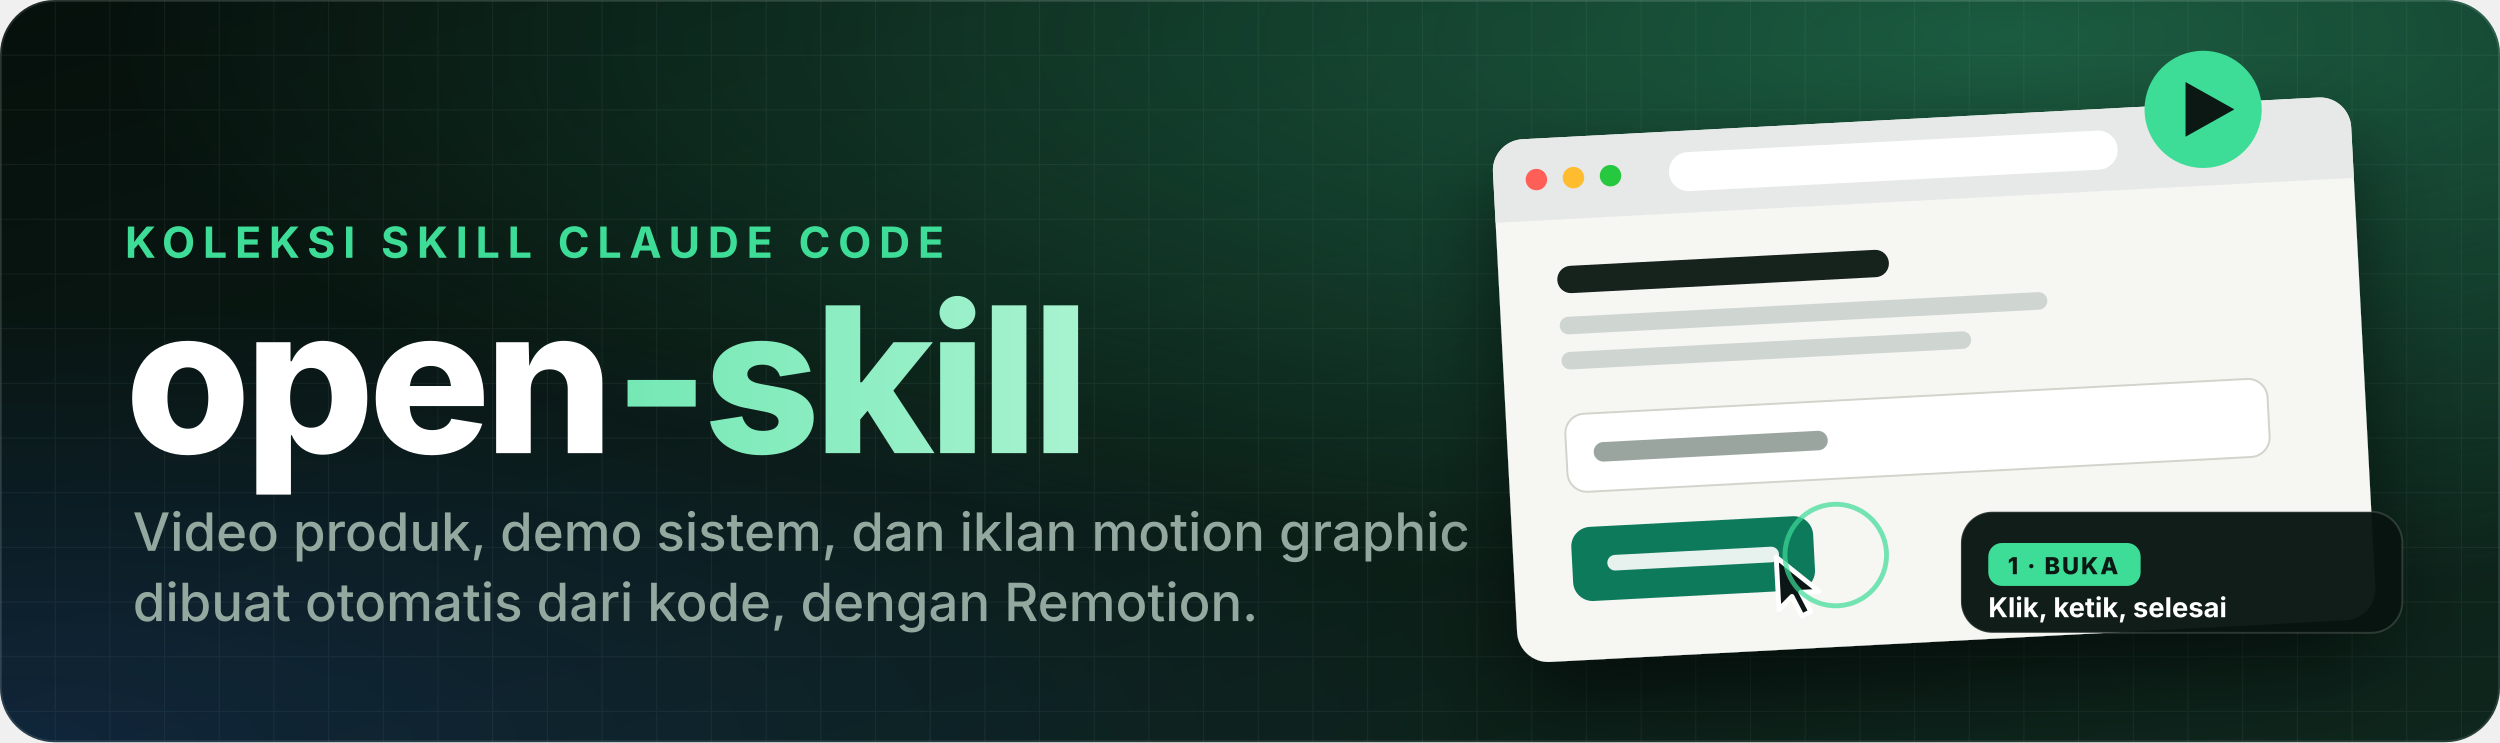
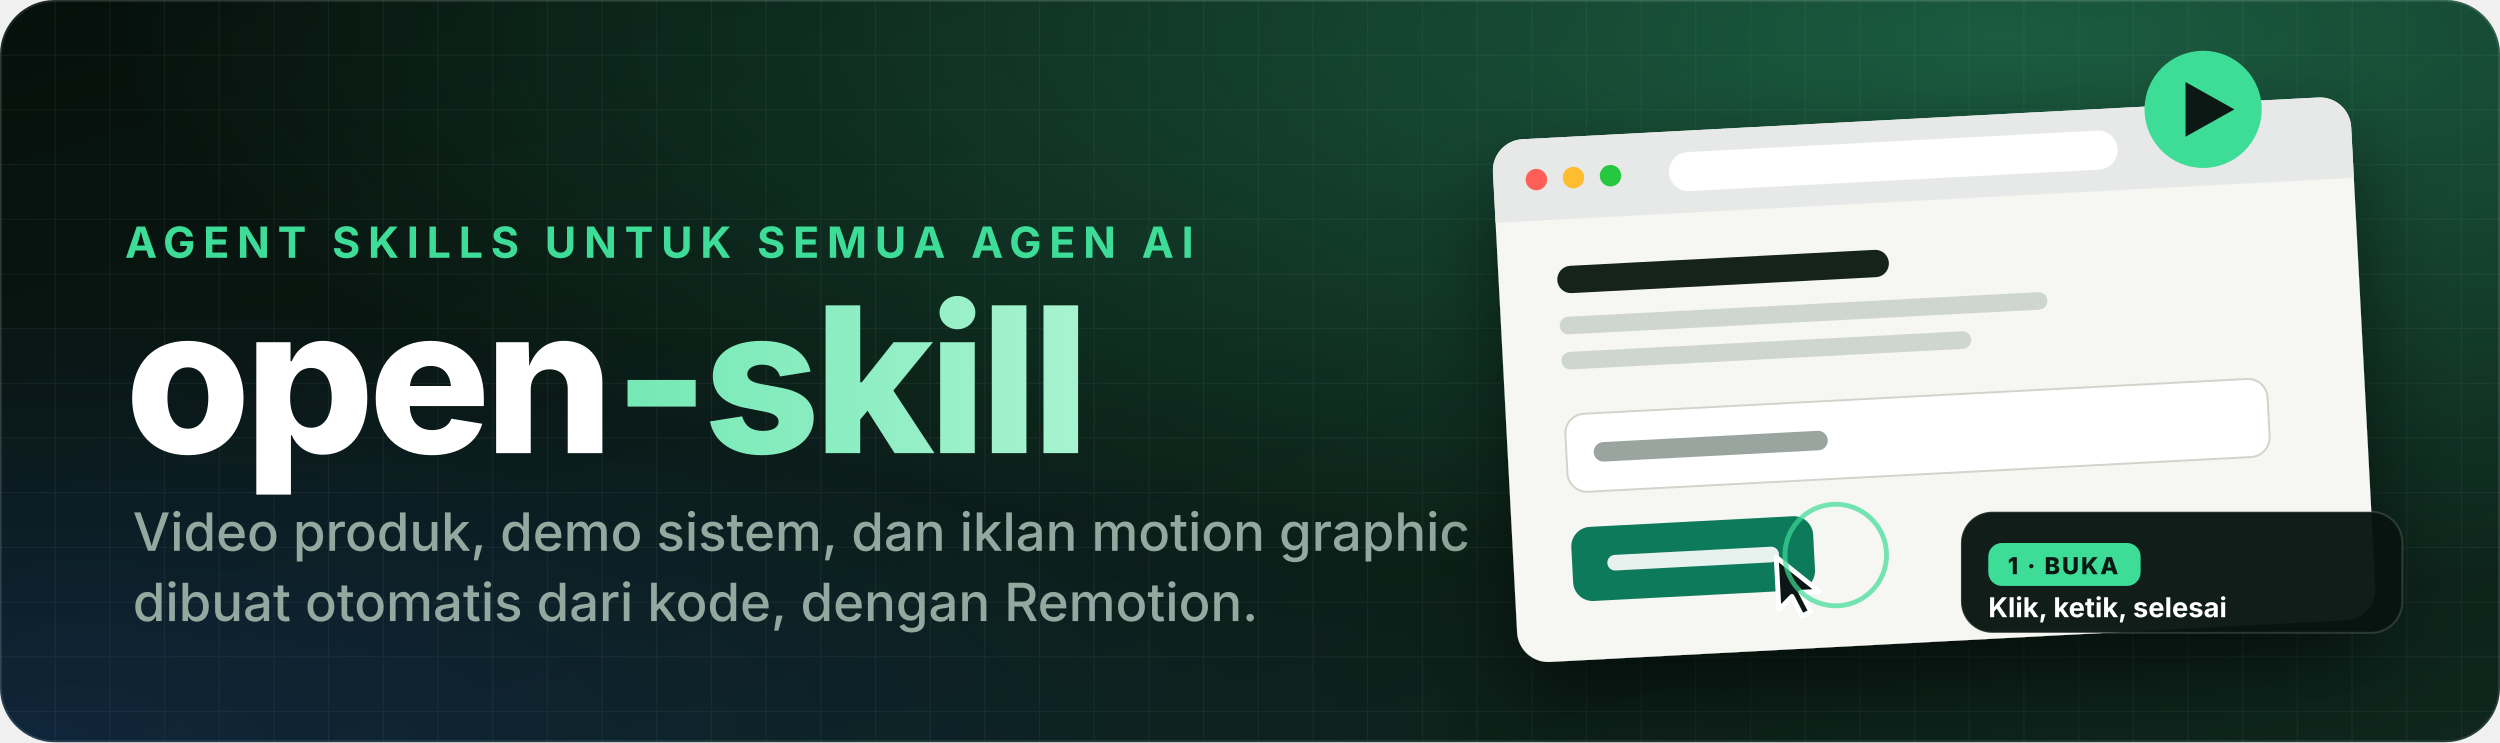
<svg xmlns="http://www.w3.org/2000/svg" width="1280" height="380" viewBox="0 0 1280 380" fill="none">
  <defs>
    <linearGradient id="bg" x1="0" y1="0" x2="1" y2="1">
      <stop offset="0" stop-color="#06100c" />
      <stop offset="1" stop-color="#0e261d" />
    </linearGradient>
    <radialGradient id="glow" cx="0.80" cy="0.05" r="0.75">
      <stop offset="0" stop-color="#3ddc97" stop-opacity="0.34" />
      <stop offset="1" stop-color="#3ddc97" stop-opacity="0" />
    </radialGradient>
    <radialGradient id="glow2" cx="0.0" cy="1.0" r="0.6">
      <stop offset="0" stop-color="#2f5bff" stop-opacity="0.16" />
      <stop offset="1" stop-color="#2f5bff" stop-opacity="0" />
    </radialGradient>
    <pattern id="grid" width="28" height="28" patternUnits="userSpaceOnUse">
      <path d="M28 0H0V28" stroke="#e8f0ec" stroke-opacity="0.055" />
    </pattern>
    <linearGradient id="hijau" x1="0" y1="0" x2="1" y2="0">
      <stop offset="0" stop-color="#3ddc97" />
      <stop offset="1" stop-color="#a7f3d0" />
    </linearGradient>
    <filter id="bayang" x="-20%" y="-20%" width="140%" height="150%">
      <feDropShadow dx="0" dy="22" stdDeviation="22" flood-color="#000" flood-opacity="0.55" />
    </filter>
    <clipPath id="klip">
      <rect width="1280" height="380" rx="28" />
    </clipPath>
  </defs>
  <g clip-path="url(#klip)">
    <rect width="1280" height="380" fill="url(#bg)" />
    <rect width="1280" height="380" fill="url(#grid)" />
    <rect width="1280" height="380" fill="url(#glow)" />
    <rect width="1280" height="380" fill="url(#glow2)" />
  </g>
  <rect x="0.5" y="0.5" width="1279" height="379" rx="27.5" stroke="#e8f0ec" stroke-opacity="0.12" />
  <g font-family="Inter, 'Segoe UI', Helvetica, Arial, sans-serif">
-     <text x="64" y="132" font-size="22" font-weight="700" letter-spacing="4" fill="#3ddc97">KOLEKSI SKILL CLAUDE CODE</text>
+     <text x="64" y="132" font-size="22" font-weight="700" letter-spacing="4" fill="#3ddc97">AGENT SKILLS UNTUK SEMUA AGEN AI</text>
    <text x="64" y="232" font-size="104" font-weight="800" letter-spacing="-3" fill="#ffffff">open<tspan fill="url(#hijau)">-skill</tspan>
    </text>
    <text x="68" y="282" font-size="27" font-weight="500" fill="#93a99f">Video produk, demo sistem, dan iklan motion graphic</text>
    <text x="68" y="318" font-size="27" font-weight="500" fill="#93a99f">dibuat otomatis dari kode, dengan Remotion.</text>
  </g>
  <g filter="url(#bayang)" transform="rotate(-3 960 190)">
    <rect x="770" y="62" width="440" height="268" rx="16" fill="#f6f6f3" />
    <path d="M770 78a16 16 0 0 1 16-16h408a16 16 0 0 1 16 16v26H770z" fill="#e6e9e7" />
    <circle cx="792" cy="83" r="5.5" fill="#ff5f57" />
    <circle cx="811" cy="83" r="5.5" fill="#febc2e" />
    <circle cx="830" cy="83" r="5.5" fill="#28c840" />
    <rect x="860" y="73" width="230" height="20" rx="10" fill="#ffffff" />
    <rect x="800" y="128" width="170" height="14" rx="7" fill="#15201b" />
    <rect x="800" y="154" width="250" height="9" rx="4.5" fill="#cfd5d1" />
    <rect x="800" y="172" width="210" height="9" rx="4.5" fill="#cfd5d1" />
    <rect x="800" y="204" width="360" height="40" rx="10" fill="#ffffff" stroke="#d3d3cb" />
    <rect x="814" y="219" width="120" height="10" rx="5" fill="#9aa5a0" />
    <rect x="800" y="262" width="124" height="38" rx="10" fill="#0f7a5c" />
    <rect x="818" y="277" width="88" height="8" rx="4" fill="#ffffff" fill-opacity="0.9" />
    <g transform="translate(902 280) scale(1.25)">
      <path d="M2 2 L2 23.5 L7.6 18.4 L11.3 26.6 L15 25 L11.3 16.9 L18.8 16.9 Z" fill="#0b1813" stroke="#ffffff" stroke-width="2" stroke-linejoin="round" />
    </g>
    <circle cx="935" cy="283" r="26" stroke="#3ddc97" stroke-width="2.5" stroke-opacity="0.7" />
  </g>
  <g font-family="Inter, 'Segoe UI', Helvetica, Arial, sans-serif">
    <rect x="1004" y="262" width="226" height="62" rx="16" fill="#08140f" fill-opacity="0.96" stroke="#e8f0ec" stroke-opacity="0.16" />
    <rect x="1018" y="278" width="78" height="22" rx="7" fill="#3ddc97" />
    <text x="1028" y="294" font-size="12" font-weight="800" letter-spacing="1" fill="#0b1813">1 · BUKA</text>
    <text x="1018" y="316" font-size="14" font-weight="700" fill="#ffffff">Klik, ketik, selesai</text>
  </g>
  <g transform="translate(1128 56)">
    <circle r="30" fill="#3ddc97" />
    <path d="M-9 -14L16 0L-9 14Z" fill="#0b1813" />
  </g>
  <g font-family="Inter, 'Segoe UI', Helvetica, Arial, sans-serif" font-size="17" font-weight="700">
    <rect x="64" y="340" width="130" height="2" rx="1" fill="#3ddc97" fill-opacity="0" />
  </g>
</svg>
